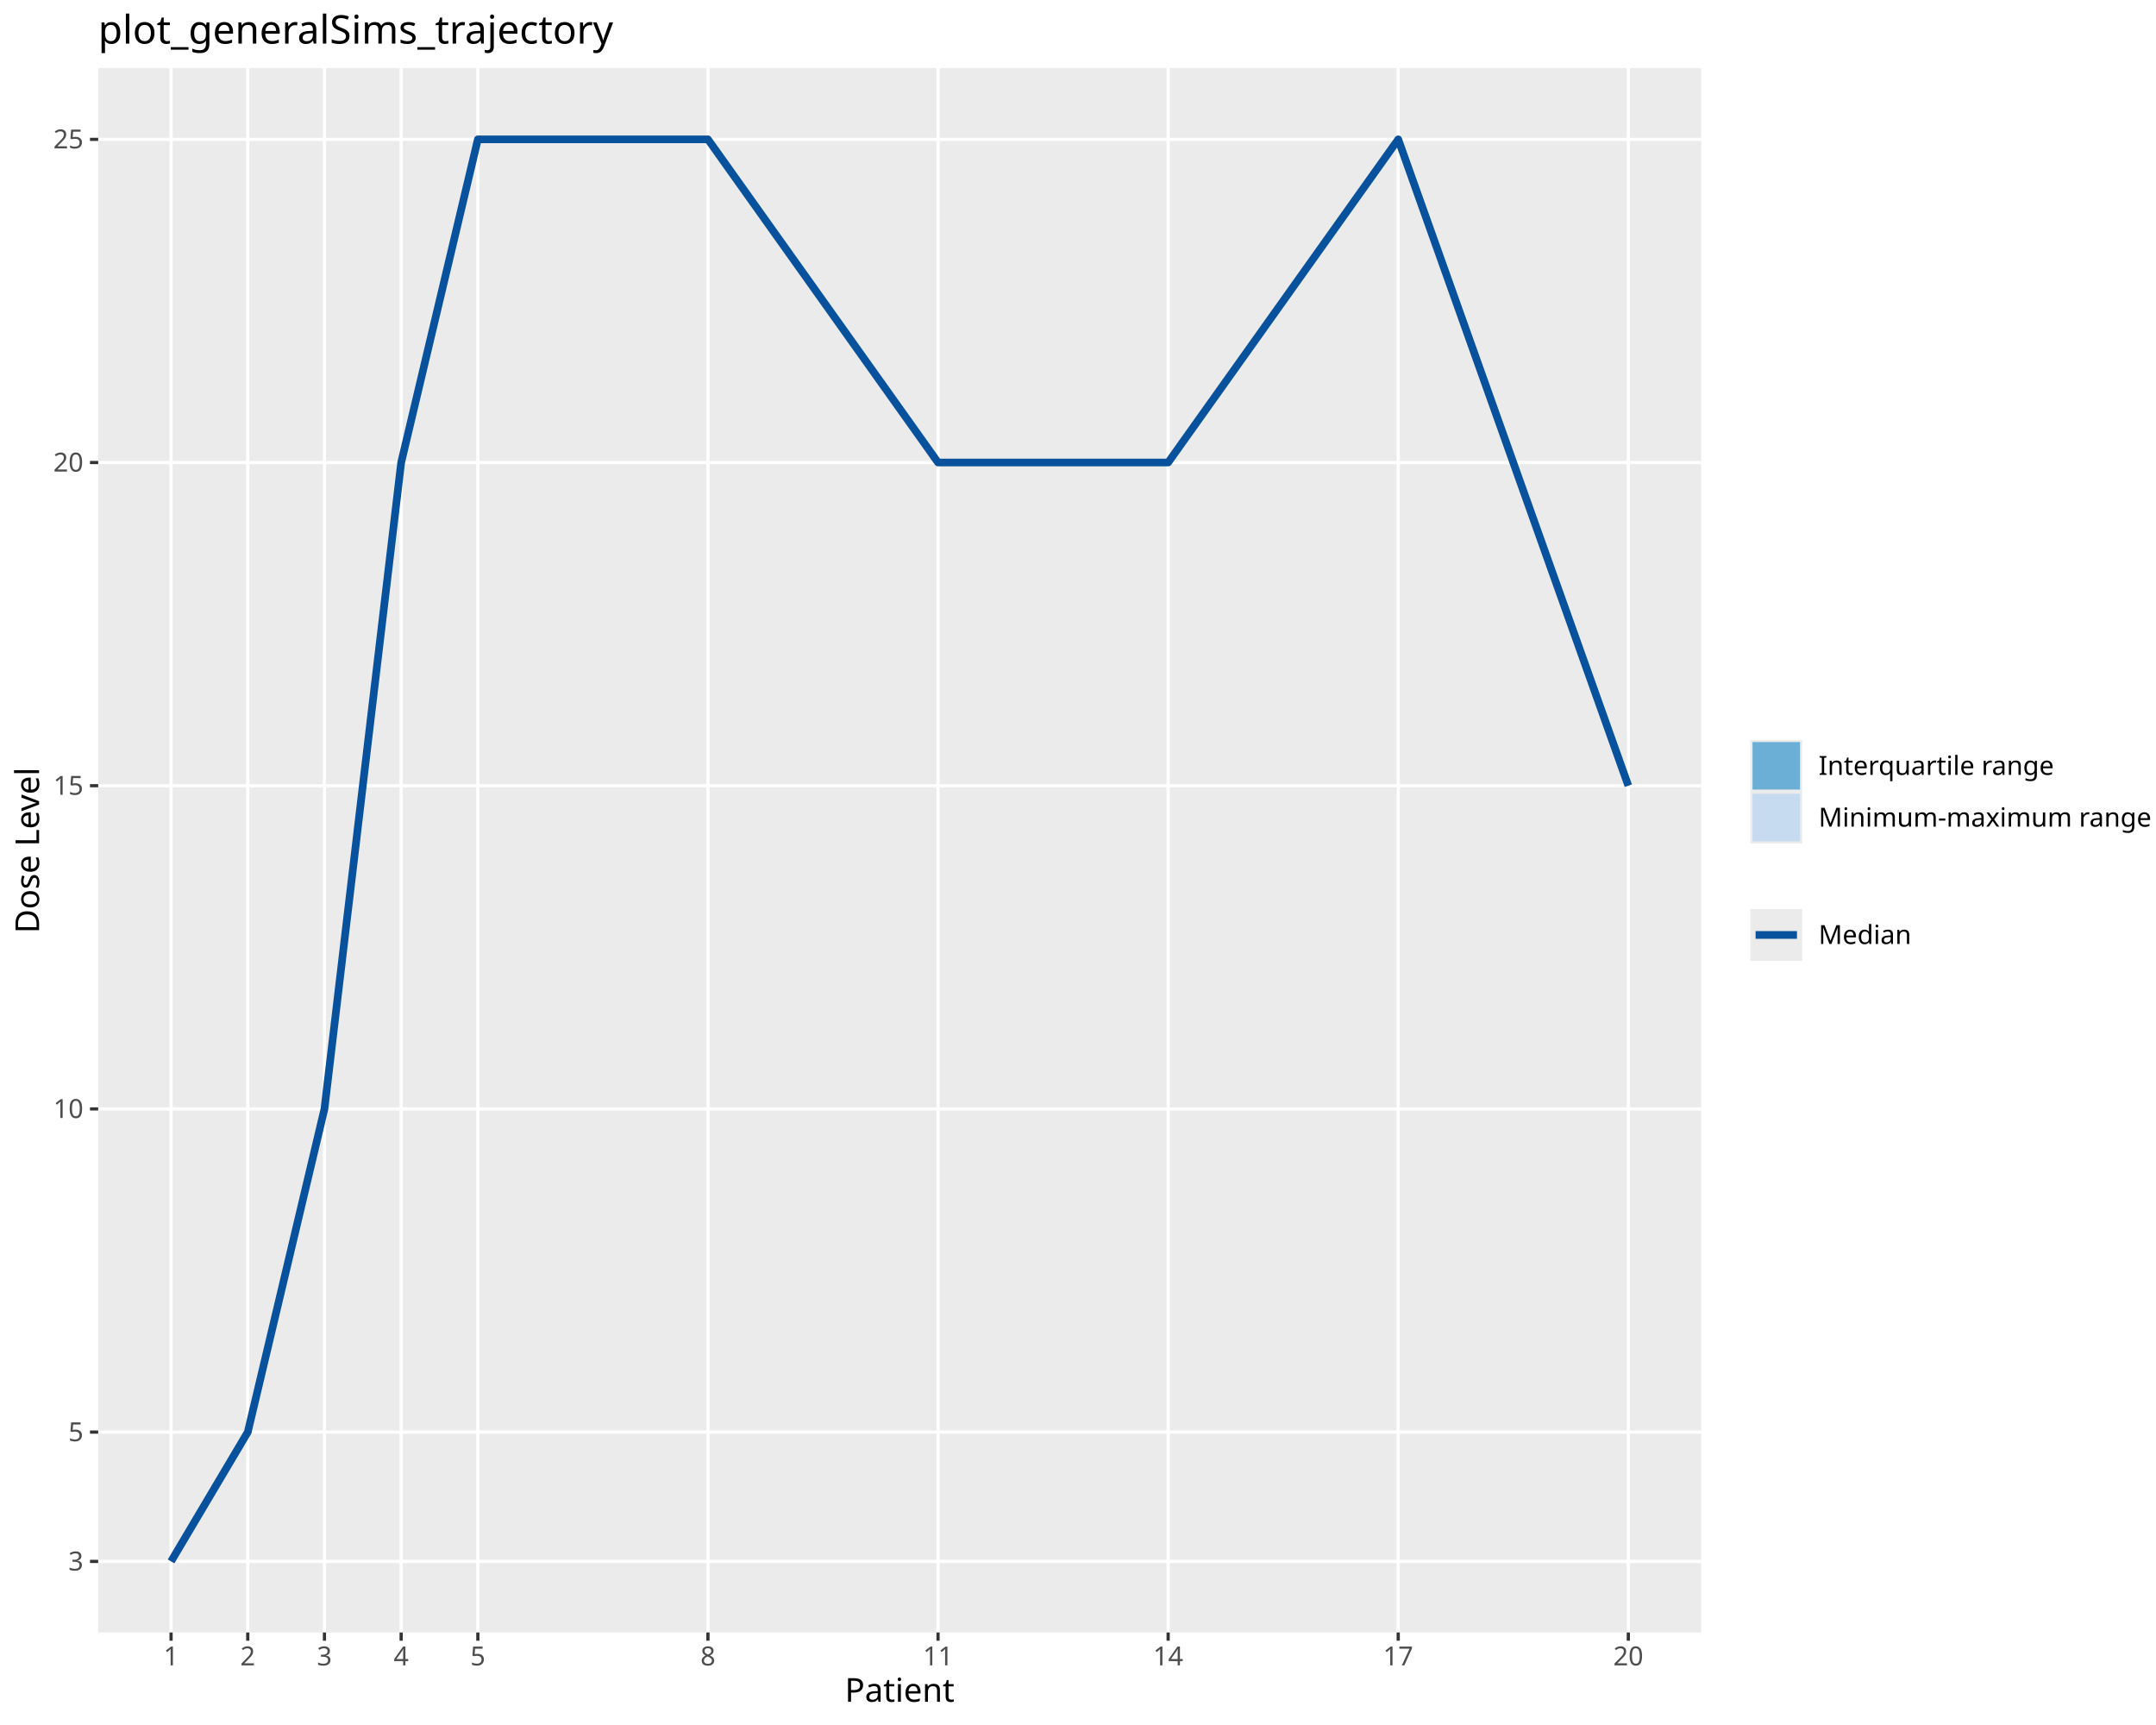
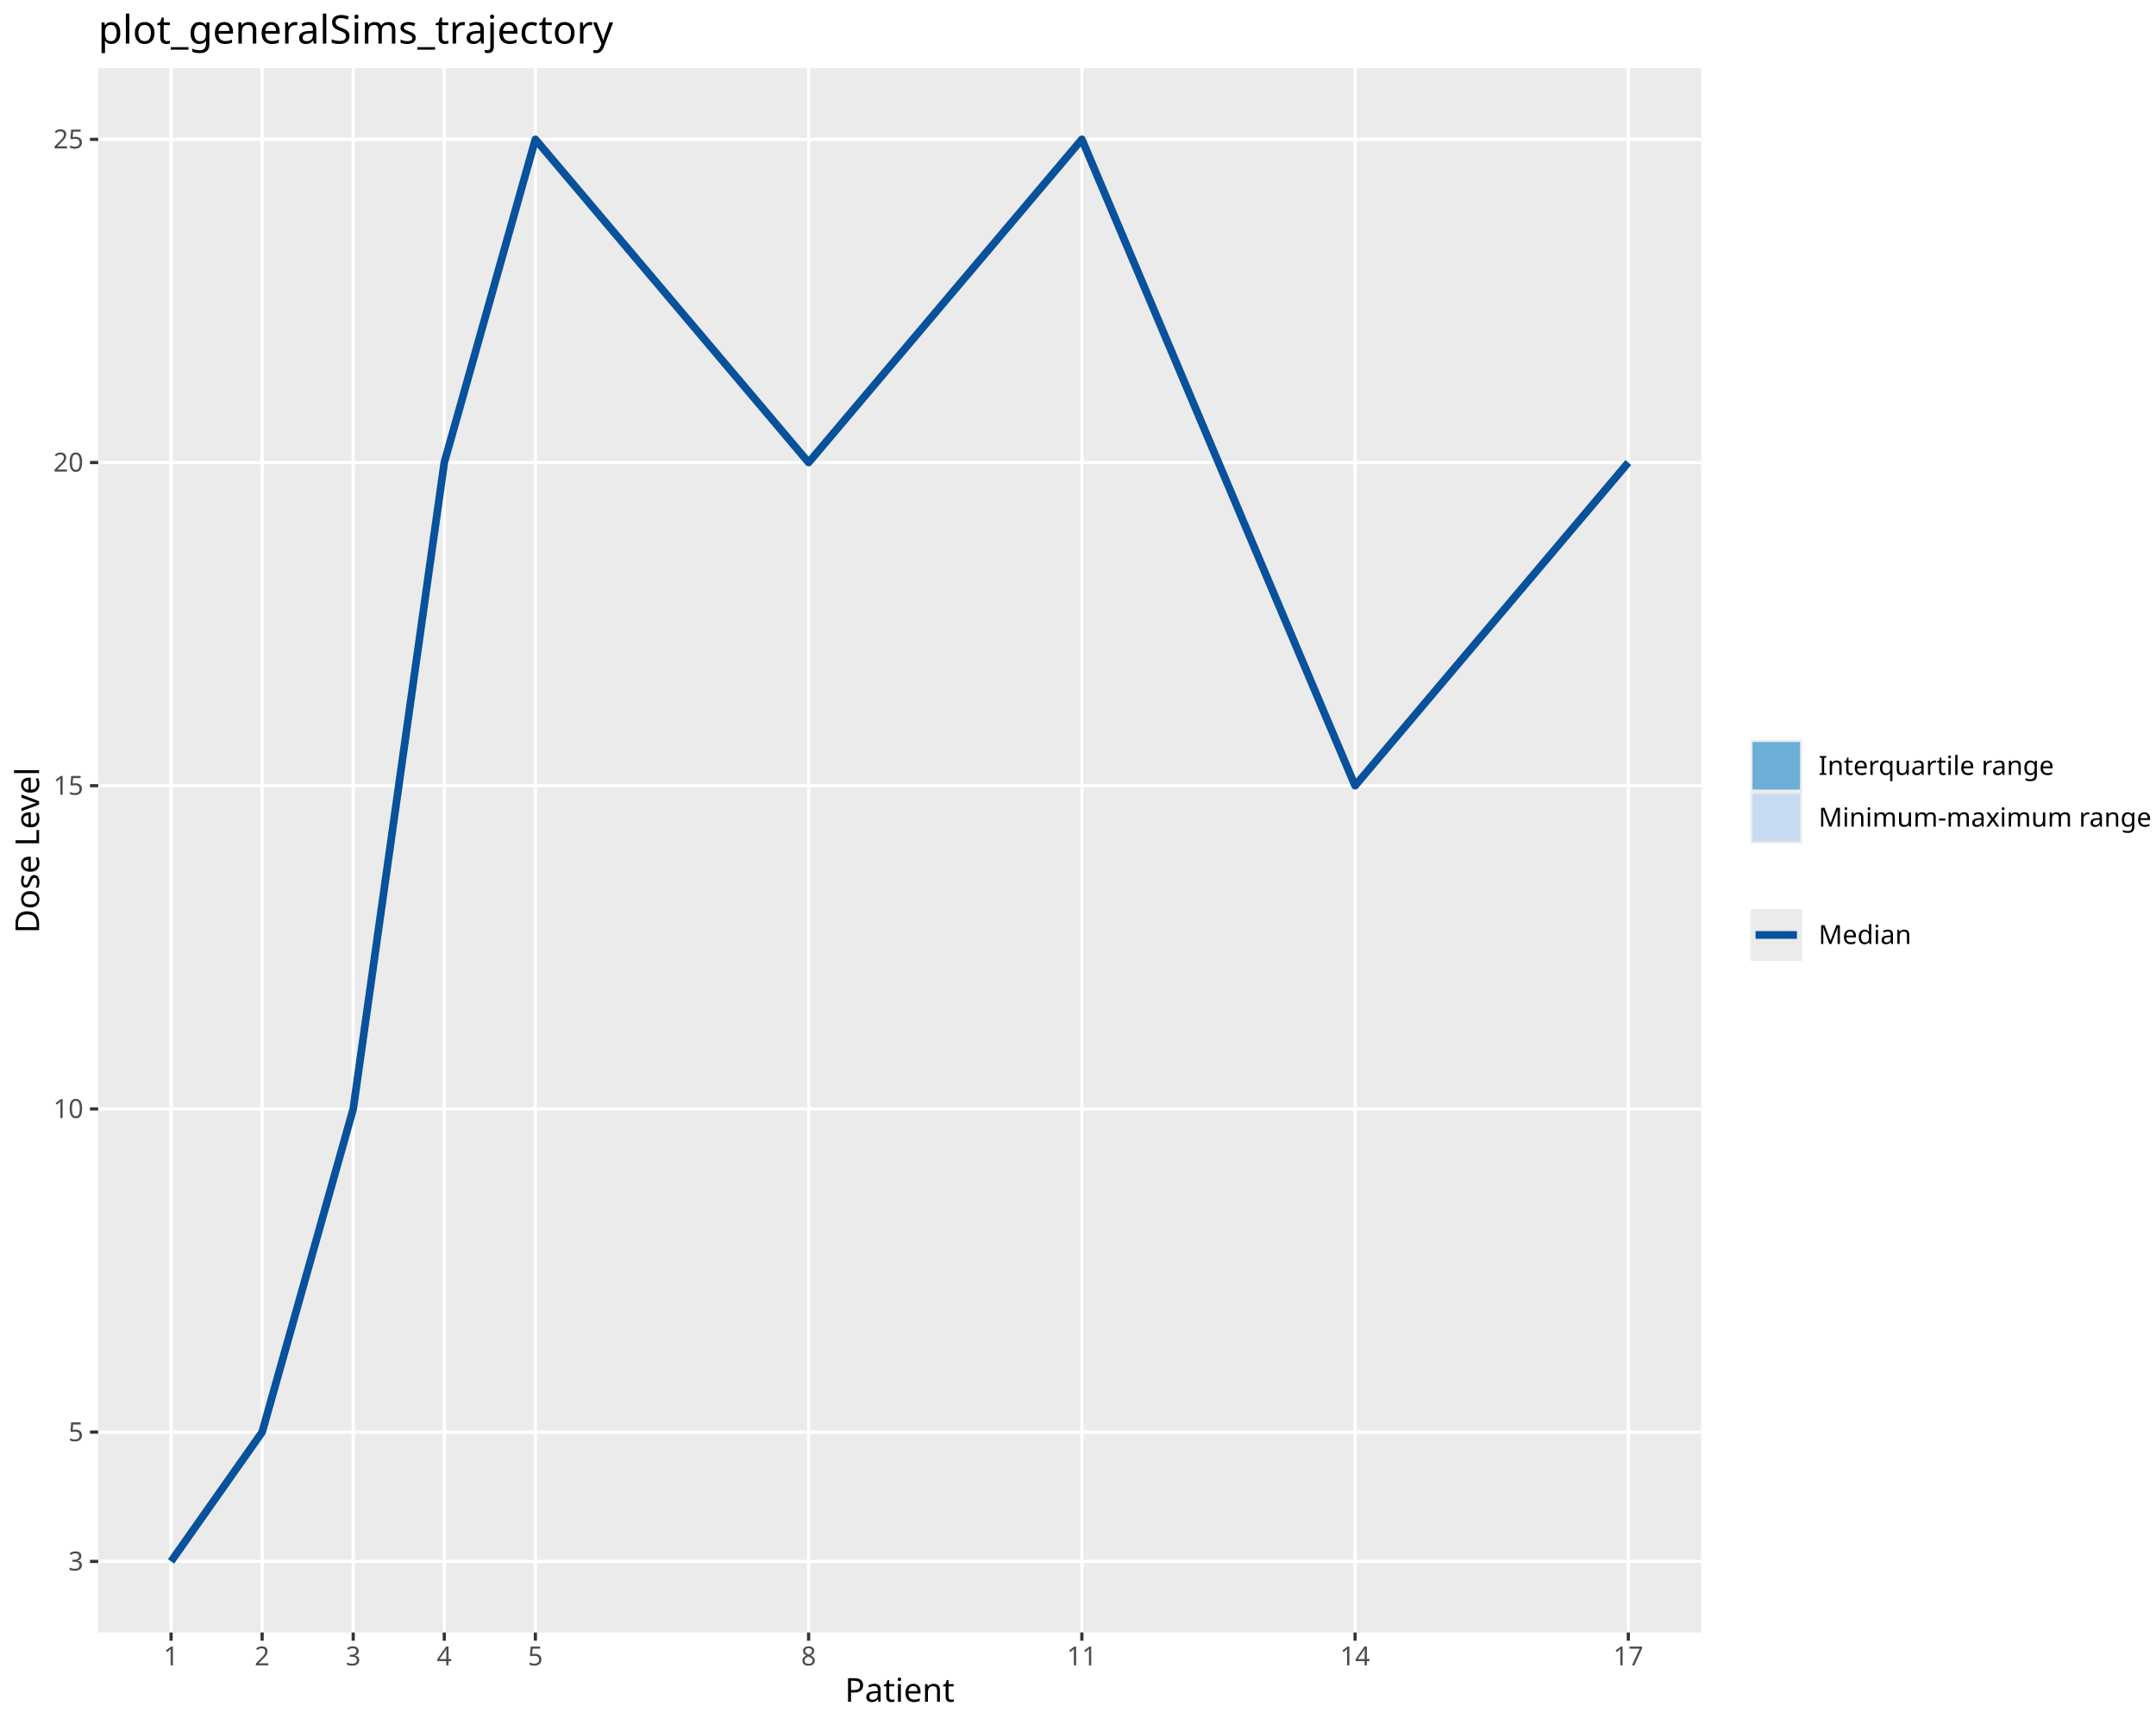
<svg xmlns="http://www.w3.org/2000/svg" class="svglite" data-engine-version="2.0" width="720.00pt" height="576.00pt" viewBox="0 0 720.00 576.00">
  <defs>
    <style type="text/css">
    .svglite line, .svglite polyline, .svglite polygon, .svglite path, .svglite rect, .svglite circle {
      fill: none;
      stroke: #000000;
      stroke-linecap: round;
      stroke-linejoin: round;
      stroke-miterlimit: 10.00;
    }
  </style>
  </defs>
  <rect width="100%" height="100%" style="stroke: none; fill: #FFFFFF;" />
  <defs>
    <clipPath id="cpMC4wMHw3MjAuMDB8MC4wMHw1NzYuMDA=">
      <rect x="0.00" y="0.00" width="720.00" height="576.00" />
    </clipPath>
  </defs>
  <g clip-path="url(#cpMC4wMHw3MjAuMDB8MC4wMHw1NzYuMDA=)">
    <rect x="0.00" y="0.00" width="720.00" height="576.00" style="stroke-width: 1.07; stroke: #FFFFFF; fill: #FFFFFF;" />
  </g>
  <defs>
    <clipPath id="cpMzIuNzl8NTY4LjExfDIyLjc4fDU0NS4xMQ==">
      <rect x="32.79" y="22.78" width="535.32" height="522.33" />
    </clipPath>
  </defs>
  <g clip-path="url(#cpMzIuNzl8NTY4LjExfDIyLjc4fDU0NS4xMQ==)">
    <rect x="32.79" y="22.78" width="535.32" height="522.33" style="stroke-width: 1.07; stroke: none; fill: #EBEBEB;" />
    <polyline points="32.79,521.37 568.11,521.37 " style="stroke-width: 1.07; stroke: #FFFFFF; stroke-linecap: butt;" />
    <polyline points="32.79,478.20 568.11,478.20 " style="stroke-width: 1.07; stroke: #FFFFFF; stroke-linecap: butt;" />
    <polyline points="32.79,370.28 568.11,370.28 " style="stroke-width: 1.07; stroke: #FFFFFF; stroke-linecap: butt;" />
    <polyline points="32.79,262.36 568.11,262.36 " style="stroke-width: 1.07; stroke: #FFFFFF; stroke-linecap: butt;" />
    <polyline points="32.79,154.44 568.11,154.44 " style="stroke-width: 1.07; stroke: #FFFFFF; stroke-linecap: butt;" />
    <polyline points="32.79,46.53 568.11,46.53 " style="stroke-width: 1.07; stroke: #FFFFFF; stroke-linecap: butt;" />
    <polyline points="57.13,545.11 57.13,22.78 " style="stroke-width: 1.07; stroke: #FFFFFF; stroke-linecap: butt;" />
-     <polyline points="82.74,545.11 82.74,22.78 " style="stroke-width: 1.07; stroke: #FFFFFF; stroke-linecap: butt;" />
-     <polyline points="108.35,545.11 108.35,22.78 " style="stroke-width: 1.07; stroke: #FFFFFF; stroke-linecap: butt;" />
-     <polyline points="133.97,545.11 133.97,22.78 " style="stroke-width: 1.07; stroke: #FFFFFF; stroke-linecap: butt;" />
-     <polyline points="159.58,545.11 159.58,22.78 " style="stroke-width: 1.07; stroke: #FFFFFF; stroke-linecap: butt;" />
-     <polyline points="236.42,545.11 236.42,22.78 " style="stroke-width: 1.07; stroke: #FFFFFF; stroke-linecap: butt;" />
-     <polyline points="313.26,545.11 313.26,22.78 " style="stroke-width: 1.07; stroke: #FFFFFF; stroke-linecap: butt;" />
-     <polyline points="390.10,545.11 390.10,22.78 " style="stroke-width: 1.07; stroke: #FFFFFF; stroke-linecap: butt;" />
-     <polyline points="466.94,545.11 466.94,22.78 " style="stroke-width: 1.07; stroke: #FFFFFF; stroke-linecap: butt;" />
+     <polyline points="87.54,545.11 87.54,22.78 " style="stroke-width: 1.07; stroke: #FFFFFF; stroke-linecap: butt;" />
+     <polyline points="117.96,545.11 117.96,22.78 " style="stroke-width: 1.07; stroke: #FFFFFF; stroke-linecap: butt;" />
+     <polyline points="148.37,545.11 148.37,22.78 " style="stroke-width: 1.07; stroke: #FFFFFF; stroke-linecap: butt;" />
+     <polyline points="178.79,545.11 178.79,22.78 " style="stroke-width: 1.07; stroke: #FFFFFF; stroke-linecap: butt;" />
+     <polyline points="270.04,545.11 270.04,22.78 " style="stroke-width: 1.07; stroke: #FFFFFF; stroke-linecap: butt;" />
+     <polyline points="361.29,545.11 361.29,22.78 " style="stroke-width: 1.07; stroke: #FFFFFF; stroke-linecap: butt;" />
+     <polyline points="452.53,545.11 452.53,22.78 " style="stroke-width: 1.07; stroke: #FFFFFF; stroke-linecap: butt;" />
    <polyline points="543.78,545.11 543.78,22.78 " style="stroke-width: 1.07; stroke: #FFFFFF; stroke-linecap: butt;" />
-     <polygon points="57.13,521.37 82.74,478.20 108.35,370.28 133.97,154.44 159.58,46.53 236.42,46.53 313.26,154.44 390.10,154.44 466.94,46.53 543.78,262.36 543.78,262.36 466.94,46.53 390.10,154.44 313.26,154.44 236.42,46.53 159.58,46.53 133.97,154.44 108.35,370.28 82.74,478.20 57.13,521.37 " style="stroke-width: 0.00; stroke: none; stroke-linecap: butt; fill: #C6DBEF;" />
-     <polyline points="57.13,521.37 82.74,478.20 108.35,370.28 133.97,154.44 159.58,46.53 236.42,46.53 313.26,154.44 390.10,154.44 466.94,46.53 543.78,262.36 " style="stroke-width: 1.07; stroke: none; stroke-linecap: butt;" />
-     <polyline points="543.78,262.36 466.94,46.53 390.10,154.44 313.26,154.44 236.42,46.53 159.58,46.53 133.97,154.44 108.35,370.28 82.74,478.20 57.13,521.37 " style="stroke-width: 1.07; stroke: none; stroke-linecap: butt;" />
-     <polygon points="57.13,521.37 82.74,478.20 108.35,370.28 133.97,154.44 159.58,46.53 236.42,46.53 313.26,154.44 390.10,154.44 466.94,46.53 543.78,262.36 543.78,262.36 466.94,46.53 390.10,154.44 313.26,154.44 236.42,46.53 159.58,46.53 133.97,154.44 108.35,370.28 82.74,478.20 57.13,521.37 " style="stroke-width: 0.00; stroke: none; stroke-linecap: butt; fill: #6BAED6;" />
-     <polyline points="57.13,521.37 82.74,478.20 108.35,370.28 133.97,154.44 159.58,46.53 236.42,46.53 313.26,154.44 390.10,154.44 466.94,46.53 543.78,262.36 " style="stroke-width: 1.07; stroke: none; stroke-linecap: butt;" />
-     <polyline points="543.78,262.36 466.94,46.53 390.10,154.44 313.26,154.44 236.42,46.53 159.58,46.53 133.97,154.44 108.35,370.28 82.74,478.20 57.13,521.37 " style="stroke-width: 1.07; stroke: none; stroke-linecap: butt;" />
-     <polyline points="57.13,521.37 82.74,478.20 108.35,370.28 133.97,154.44 159.58,46.53 236.42,46.53 313.26,154.44 390.10,154.44 466.94,46.53 543.78,262.36 " style="stroke-width: 2.56; stroke: #08519C; stroke-linecap: butt;" />
+     <polygon points="57.13,521.37 87.54,478.20 117.96,370.28 148.37,154.44 178.79,46.53 270.04,154.44 361.29,46.53 452.53,262.36 543.78,154.44 543.78,154.44 452.53,262.36 361.29,46.53 270.04,154.44 178.79,46.53 148.37,154.44 117.96,370.28 87.54,478.20 57.13,521.37 " style="stroke-width: 0.00; stroke: none; stroke-linecap: butt; fill: #C6DBEF;" />
+     <polyline points="57.13,521.37 87.54,478.20 117.96,370.28 148.37,154.44 178.79,46.53 270.04,154.44 361.29,46.53 452.53,262.36 543.78,154.44 " style="stroke-width: 1.07; stroke: none; stroke-linecap: butt;" />
+     <polyline points="543.78,154.44 452.53,262.36 361.29,46.53 270.04,154.44 178.79,46.53 148.37,154.44 117.96,370.28 87.54,478.20 57.13,521.37 " style="stroke-width: 1.07; stroke: none; stroke-linecap: butt;" />
+     <polygon points="57.13,521.37 87.54,478.20 117.96,370.28 148.37,154.44 178.79,46.53 270.04,154.44 361.29,46.53 452.53,262.36 543.78,154.44 543.78,154.44 452.53,262.36 361.29,46.53 270.04,154.44 178.79,46.53 148.37,154.44 117.96,370.28 87.54,478.20 57.13,521.37 " style="stroke-width: 0.00; stroke: none; stroke-linecap: butt; fill: #6BAED6;" />
+     <polyline points="57.13,521.37 87.54,478.20 117.96,370.28 148.37,154.44 178.79,46.53 270.04,154.44 361.29,46.53 452.53,262.36 543.78,154.44 " style="stroke-width: 1.07; stroke: none; stroke-linecap: butt;" />
+     <polyline points="543.78,154.44 452.53,262.36 361.29,46.53 270.04,154.44 178.79,46.53 148.37,154.44 117.96,370.28 87.54,478.20 57.13,521.37 " style="stroke-width: 1.07; stroke: none; stroke-linecap: butt;" />
+     <polyline points="57.13,521.37 87.54,478.20 117.96,370.28 148.37,154.44 178.79,46.53 270.04,154.44 361.29,46.53 452.53,262.36 543.78,154.44 " style="stroke-width: 2.56; stroke: #08519C; stroke-linecap: butt;" />
  </g>
  <g clip-path="url(#cpMC4wMHw3MjAuMDB8MC4wMHw1NzYuMDA=)">
    <text x="27.86" y="524.40" text-anchor="end" style="font-size: 8.80px; fill: #4D4D4D; font-family: sans;" textLength="4.89px" lengthAdjust="spacingAndGlyphs">3</text>
    <text x="27.86" y="481.23" text-anchor="end" style="font-size: 8.80px; fill: #4D4D4D; font-family: sans;" textLength="4.89px" lengthAdjust="spacingAndGlyphs">5</text>
    <text x="27.86" y="373.31" text-anchor="end" style="font-size: 8.80px; fill: #4D4D4D; font-family: sans;" textLength="9.79px" lengthAdjust="spacingAndGlyphs">10</text>
    <text x="27.86" y="265.39" text-anchor="end" style="font-size: 8.80px; fill: #4D4D4D; font-family: sans;" textLength="9.79px" lengthAdjust="spacingAndGlyphs">15</text>
    <text x="27.86" y="157.47" text-anchor="end" style="font-size: 8.80px; fill: #4D4D4D; font-family: sans;" textLength="9.79px" lengthAdjust="spacingAndGlyphs">20</text>
    <text x="27.86" y="49.55" text-anchor="end" style="font-size: 8.80px; fill: #4D4D4D; font-family: sans;" textLength="9.79px" lengthAdjust="spacingAndGlyphs">25</text>
    <polyline points="30.05,521.37 32.79,521.37 " style="stroke-width: 1.07; stroke: #333333; stroke-linecap: butt;" />
    <polyline points="30.05,478.20 32.79,478.20 " style="stroke-width: 1.07; stroke: #333333; stroke-linecap: butt;" />
    <polyline points="30.05,370.28 32.79,370.28 " style="stroke-width: 1.07; stroke: #333333; stroke-linecap: butt;" />
    <polyline points="30.05,262.36 32.79,262.36 " style="stroke-width: 1.07; stroke: #333333; stroke-linecap: butt;" />
    <polyline points="30.05,154.44 32.79,154.44 " style="stroke-width: 1.07; stroke: #333333; stroke-linecap: butt;" />
    <polyline points="30.05,46.53 32.79,46.53 " style="stroke-width: 1.07; stroke: #333333; stroke-linecap: butt;" />
    <polyline points="57.13,547.85 57.13,545.11 " style="stroke-width: 1.07; stroke: #333333; stroke-linecap: butt;" />
-     <polyline points="82.74,547.85 82.74,545.11 " style="stroke-width: 1.07; stroke: #333333; stroke-linecap: butt;" />
-     <polyline points="108.35,547.85 108.35,545.11 " style="stroke-width: 1.07; stroke: #333333; stroke-linecap: butt;" />
-     <polyline points="133.97,547.85 133.97,545.11 " style="stroke-width: 1.07; stroke: #333333; stroke-linecap: butt;" />
-     <polyline points="159.58,547.85 159.58,545.11 " style="stroke-width: 1.07; stroke: #333333; stroke-linecap: butt;" />
-     <polyline points="236.42,547.85 236.42,545.11 " style="stroke-width: 1.07; stroke: #333333; stroke-linecap: butt;" />
-     <polyline points="313.26,547.85 313.26,545.11 " style="stroke-width: 1.07; stroke: #333333; stroke-linecap: butt;" />
-     <polyline points="390.10,547.85 390.10,545.11 " style="stroke-width: 1.07; stroke: #333333; stroke-linecap: butt;" />
-     <polyline points="466.94,547.85 466.94,545.11 " style="stroke-width: 1.07; stroke: #333333; stroke-linecap: butt;" />
+     <polyline points="87.54,547.85 87.54,545.11 " style="stroke-width: 1.07; stroke: #333333; stroke-linecap: butt;" />
+     <polyline points="117.96,547.85 117.96,545.11 " style="stroke-width: 1.07; stroke: #333333; stroke-linecap: butt;" />
+     <polyline points="148.37,547.85 148.37,545.11 " style="stroke-width: 1.07; stroke: #333333; stroke-linecap: butt;" />
+     <polyline points="178.79,547.85 178.79,545.11 " style="stroke-width: 1.07; stroke: #333333; stroke-linecap: butt;" />
+     <polyline points="270.04,547.85 270.04,545.11 " style="stroke-width: 1.07; stroke: #333333; stroke-linecap: butt;" />
+     <polyline points="361.29,547.85 361.29,545.11 " style="stroke-width: 1.07; stroke: #333333; stroke-linecap: butt;" />
+     <polyline points="452.53,547.85 452.53,545.11 " style="stroke-width: 1.07; stroke: #333333; stroke-linecap: butt;" />
    <polyline points="543.78,547.85 543.78,545.11 " style="stroke-width: 1.07; stroke: #333333; stroke-linecap: butt;" />
    <text x="57.13" y="556.10" text-anchor="middle" style="font-size: 8.80px; fill: #4D4D4D; font-family: sans;" textLength="4.89px" lengthAdjust="spacingAndGlyphs">1</text>
-     <text x="82.74" y="556.10" text-anchor="middle" style="font-size: 8.80px; fill: #4D4D4D; font-family: sans;" textLength="4.89px" lengthAdjust="spacingAndGlyphs">2</text>
-     <text x="108.35" y="556.10" text-anchor="middle" style="font-size: 8.80px; fill: #4D4D4D; font-family: sans;" textLength="4.89px" lengthAdjust="spacingAndGlyphs">3</text>
-     <text x="133.97" y="556.10" text-anchor="middle" style="font-size: 8.80px; fill: #4D4D4D; font-family: sans;" textLength="4.89px" lengthAdjust="spacingAndGlyphs">4</text>
-     <text x="159.58" y="556.10" text-anchor="middle" style="font-size: 8.80px; fill: #4D4D4D; font-family: sans;" textLength="4.89px" lengthAdjust="spacingAndGlyphs">5</text>
-     <text x="236.42" y="556.10" text-anchor="middle" style="font-size: 8.80px; fill: #4D4D4D; font-family: sans;" textLength="4.89px" lengthAdjust="spacingAndGlyphs">8</text>
-     <text x="313.26" y="556.10" text-anchor="middle" style="font-size: 8.80px; fill: #4D4D4D; font-family: sans;" textLength="9.79px" lengthAdjust="spacingAndGlyphs">11</text>
-     <text x="390.10" y="556.10" text-anchor="middle" style="font-size: 8.80px; fill: #4D4D4D; font-family: sans;" textLength="9.79px" lengthAdjust="spacingAndGlyphs">14</text>
-     <text x="466.94" y="556.10" text-anchor="middle" style="font-size: 8.80px; fill: #4D4D4D; font-family: sans;" textLength="9.79px" lengthAdjust="spacingAndGlyphs">17</text>
-     <text x="543.78" y="556.10" text-anchor="middle" style="font-size: 8.80px; fill: #4D4D4D; font-family: sans;" textLength="9.79px" lengthAdjust="spacingAndGlyphs">20</text>
+     <text x="87.54" y="556.10" text-anchor="middle" style="font-size: 8.80px; fill: #4D4D4D; font-family: sans;" textLength="4.89px" lengthAdjust="spacingAndGlyphs">2</text>
+     <text x="117.96" y="556.10" text-anchor="middle" style="font-size: 8.80px; fill: #4D4D4D; font-family: sans;" textLength="4.89px" lengthAdjust="spacingAndGlyphs">3</text>
+     <text x="148.37" y="556.10" text-anchor="middle" style="font-size: 8.80px; fill: #4D4D4D; font-family: sans;" textLength="4.89px" lengthAdjust="spacingAndGlyphs">4</text>
+     <text x="178.79" y="556.10" text-anchor="middle" style="font-size: 8.80px; fill: #4D4D4D; font-family: sans;" textLength="4.89px" lengthAdjust="spacingAndGlyphs">5</text>
+     <text x="270.04" y="556.10" text-anchor="middle" style="font-size: 8.80px; fill: #4D4D4D; font-family: sans;" textLength="4.89px" lengthAdjust="spacingAndGlyphs">8</text>
+     <text x="361.29" y="556.10" text-anchor="middle" style="font-size: 8.80px; fill: #4D4D4D; font-family: sans;" textLength="9.79px" lengthAdjust="spacingAndGlyphs">11</text>
+     <text x="452.53" y="556.10" text-anchor="middle" style="font-size: 8.80px; fill: #4D4D4D; font-family: sans;" textLength="9.79px" lengthAdjust="spacingAndGlyphs">14</text>
+     <text x="543.78" y="556.10" text-anchor="middle" style="font-size: 8.80px; fill: #4D4D4D; font-family: sans;" textLength="9.79px" lengthAdjust="spacingAndGlyphs">17</text>
    <text x="300.45" y="568.24" text-anchor="middle" style="font-size: 11.00px; font-family: sans;" textLength="34.25px" lengthAdjust="spacingAndGlyphs">Patient</text>
    <text transform="translate(13.05,283.95) rotate(-90)" text-anchor="middle" style="font-size: 11.00px; font-family: sans;" textLength="55.04px" lengthAdjust="spacingAndGlyphs">Dose Level</text>
    <rect x="579.07" y="241.59" width="135.45" height="45.52" style="stroke-width: 1.07; stroke: none; fill: #FFFFFF;" />
    <rect x="584.55" y="247.07" width="17.28" height="17.28" style="stroke-width: 1.07; stroke: none; fill: #EBEBEB;" />
    <rect x="585.26" y="247.78" width="15.86" height="15.86" style="stroke-width: 1.07; stroke: none; stroke-linecap: butt; fill: #6BAED6;" />
    <rect x="584.55" y="264.35" width="17.28" height="17.28" style="stroke-width: 1.07; stroke: none; fill: #EBEBEB;" />
    <rect x="585.26" y="265.06" width="15.86" height="15.86" style="stroke-width: 1.07; stroke: none; stroke-linecap: butt; fill: #C6DBEF;" />
    <text x="607.31" y="258.74" style="font-size: 8.80px; font-family: sans;" textLength="71.42px" lengthAdjust="spacingAndGlyphs">Interquartile range</text>
    <text x="607.31" y="276.02" style="font-size: 8.80px; font-family: sans;" textLength="101.73px" lengthAdjust="spacingAndGlyphs">Minimum-maximum range</text>
    <rect x="579.07" y="298.07" width="62.58" height="28.24" style="stroke-width: 1.07; stroke: none; fill: #FFFFFF;" />
    <rect x="584.55" y="303.55" width="17.28" height="17.28" style="stroke-width: 1.07; stroke: none; fill: #EBEBEB;" />
    <line x1="586.28" y1="312.19" x2="600.10" y2="312.19" style="stroke-width: 2.56; stroke: #08519C; stroke-linecap: butt;" />
    <text x="607.31" y="315.21" style="font-size: 8.80px; font-family: sans;" textLength="28.87px" lengthAdjust="spacingAndGlyphs">Median</text>
    <text x="32.79" y="14.56" style="font-size: 13.20px; font-family: sans;" textLength="163.64px" lengthAdjust="spacingAndGlyphs">plot_generalSims_trajectory</text>
  </g>
</svg>
